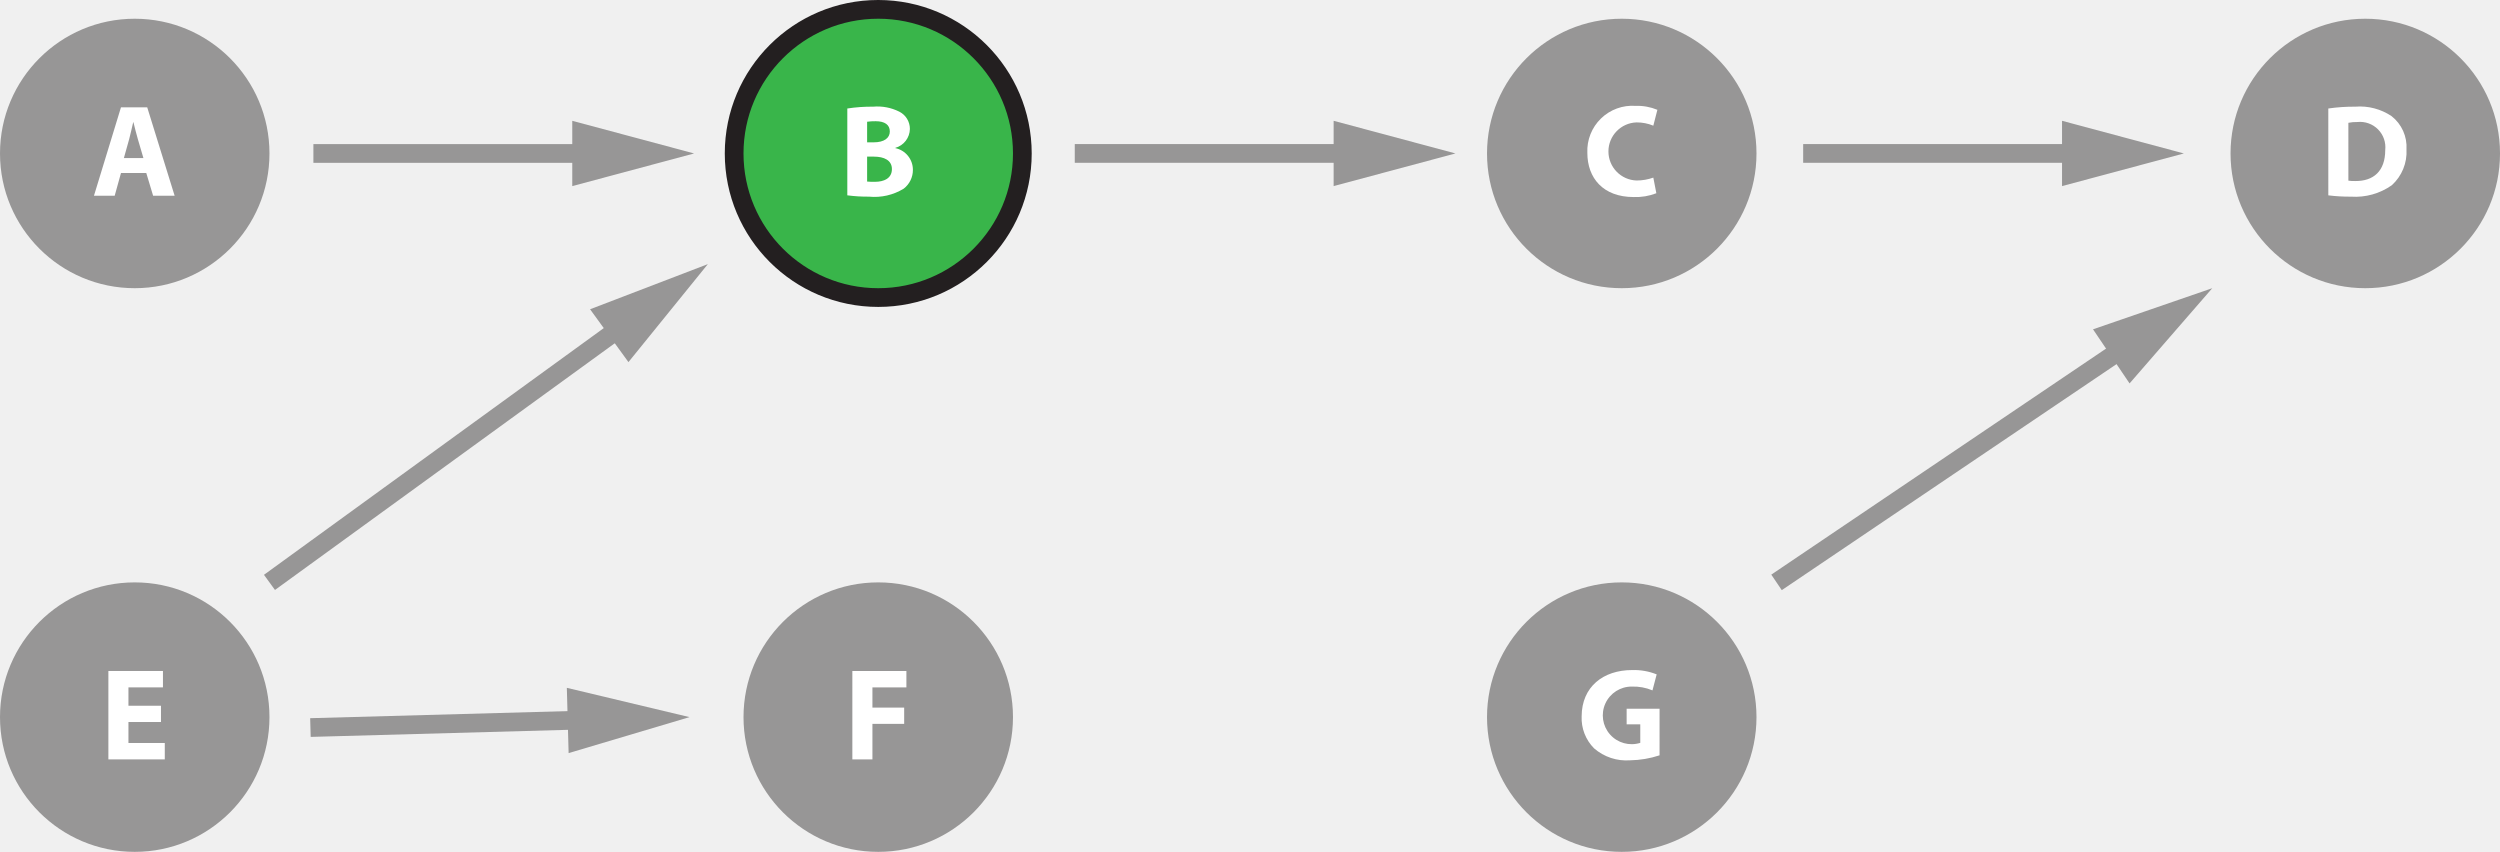
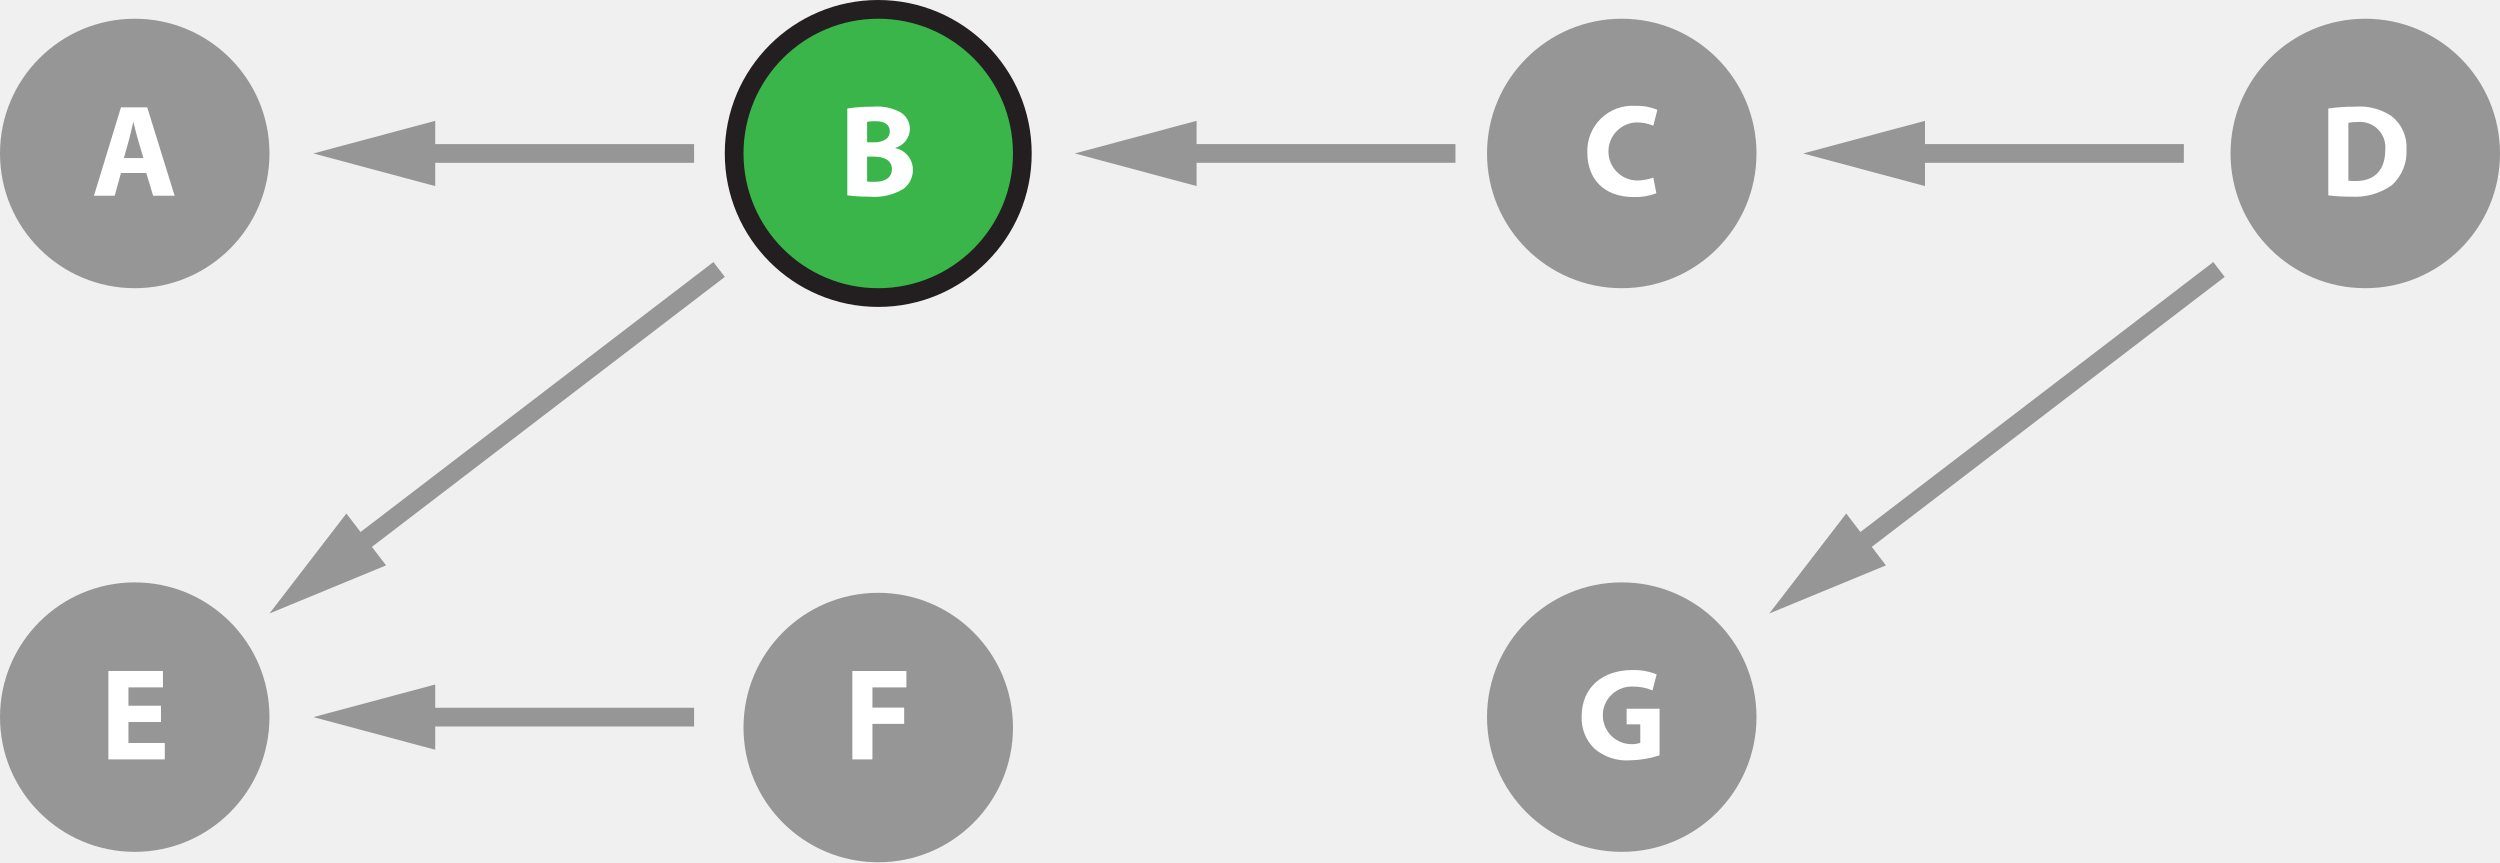
- <svg xmlns="http://www.w3.org/2000/svg" viewBox="0 0 266.97 90.968">
+ <svg xmlns="http://www.w3.org/2000/svg" viewBox="0 0 266.97 92.081">
  <defs>
-     <style>.a{fill:#979696;}.b{fill:#39b54a;}.c{fill:#231f20;}.d{fill:#fff;}.e{fill:none;stroke:#979696;stroke-miterlimit:10;stroke-width:2px;}</style>
+     <style>.a{fill:#fff;}.b{fill:none;stroke:#979696;stroke-miterlimit:10;stroke-width:2px;}.c{fill:#979696;}.d{fill:#39b54a;}.e{fill:#231f20;}</style>
  </defs>
-   <circle class="a" cx="14.388" cy="16.388" r="14.388" />
-   <circle class="a" cx="173.184" cy="16.388" r="14.388" />
-   <circle class="a" cx="252.583" cy="16.388" r="14.388" />
-   <path class="b" d="M295.645,324.49a15.388,15.388,0,1,1,15.388-15.388A15.405,15.405,0,0,1,295.645,324.49Z" transform="translate(-201.8592 -292.7143)" />
-   <path class="c" d="M295.645,294.714a14.388,14.388,0,1,1-14.388,14.388,14.388,14.388,0,0,1,14.388-14.388m0-2A16.388,16.388,0,1,0,312.033,309.102a16.406,16.406,0,0,0-16.388-16.388Z" transform="translate(-201.8592 -292.7143)" />
-   <circle class="a" cx="14.388" cy="76.58" r="14.388" />
-   <circle class="a" cx="93.786" cy="76.58" r="14.388" />
-   <circle class="a" cx="173.184" cy="76.58" r="14.388" />
-   <line class="d" x1="28.776" y1="62.192" x2="75.59" y2="28.204" />
-   <line class="e" x1="28.776" y1="62.192" x2="66.987" y2="34.45" />
-   <polygon class="a" points="67.111 38.668 75.59 28.204 63.014 33.026 67.111 38.668" />
-   <line class="d" x1="114.773" y1="16.387" x2="155.426" y2="16.386" />
-   <line class="e" x1="114.773" y1="16.387" x2="144.795" y2="16.386" />
-   <polygon class="a" points="142.417 19.872 155.426 16.386 142.417 12.9 142.417 19.872" />
-   <line class="d" x1="33.467" y1="16.388" x2="74.12" y2="16.387" />
-   <line class="e" x1="33.467" y1="16.388" x2="63.489" y2="16.388" />
-   <polygon class="a" points="61.111 19.874 74.12 16.387 61.111 12.901 61.111 19.874" />
-   <line class="d" x1="192.557" y1="16.387" x2="233.21" y2="16.386" />
-   <line class="e" x1="192.557" y1="16.387" x2="222.579" y2="16.386" />
-   <polygon class="a" points="220.201 19.872 233.21 16.386 220.201 12.9 220.201 19.872" />
-   <line class="d" x1="33.15" y1="77.693" x2="73.631" y2="76.58" />
-   <line class="e" x1="33.15" y1="77.693" x2="63.003" y2="76.872" />
-   <polygon class="a" points="60.722 80.422 73.631 76.58 60.531 73.452 60.722 80.422" />
-   <line class="d" x1="189.712" y1="62.192" x2="236.243" y2="30.776" />
-   <line class="e" x1="189.712" y1="62.192" x2="227.432" y2="36.724" />
-   <polygon class="a" points="227.412 40.944 236.243 30.776 223.51 35.166 227.412 40.944" />
-   <path class="d" d="M214.778,311.192l-.672,2.424h-2.213l2.885-9.441h2.802l2.927,9.441h-2.297l-.729-2.424Zm2.396-1.597-.588-2.003c-.168-.561-.336-1.261-.476-1.821h-.028c-.14.561-.28,1.275-.434,1.821l-.561,2.003Z" transform="translate(-201.8592 -292.7143)" />
-   <path class="d" d="M378.737,313.35a6.087,6.087,0,0,1-2.424.406c-3.264,0-4.944-2.031-4.944-4.721a4.813,4.813,0,0,1,5.154-5.015,5.56,5.56,0,0,1,2.325.421l-.434,1.694a4.624,4.624,0,0,0-1.793-.35,3.104,3.104,0,0,0,.014,6.205,5.341,5.341,0,0,0,1.779-.309Z" transform="translate(-201.8592 -292.7143)" />
-   <path class="d" d="M450.494,304.301a19.062,19.062,0,0,1,2.886-.196,6.074,6.074,0,0,1,3.866,1.009,4.178,4.178,0,0,1,1.597,3.558,4.786,4.786,0,0,1-1.569,3.824,6.772,6.772,0,0,1-4.356,1.219,18.625,18.625,0,0,1-2.423-.14Zm2.144,7.704a3.923,3.923,0,0,0,.742.042c1.933.015,3.193-1.051,3.193-3.306a2.708,2.708,0,0,0-2.97-2.997,4.435,4.435,0,0,0-.966.084Z" transform="translate(-201.8592 -292.7143)" />
-   <path class="d" d="M292.342,304.301a16.986,16.986,0,0,1,2.76-.196,5.215,5.215,0,0,1,2.788.532,2.055,2.055,0,0,1,1.134,1.849,2.134,2.134,0,0,1-1.555,2.018v.027a2.364,2.364,0,0,1,1.877,2.326,2.515,2.515,0,0,1-.98,2.003,5.962,5.962,0,0,1-3.712.854,16.46,16.46,0,0,1-2.312-.141Zm2.115,3.613h.701c1.121,0,1.723-.462,1.723-1.162,0-.715-.546-1.093-1.513-1.093a5.933,5.933,0,0,0-.911.056Zm0,4.188a6.67,6.67,0,0,0,.827.028c.966,0,1.821-.364,1.821-1.359,0-.952-.854-1.33-1.919-1.33H294.457Z" transform="translate(-201.8592 -292.7143)" />
-   <path class="d" d="M219.05,369.816h-3.474v2.241h3.88v1.751h-6.023v-9.441h5.827v1.751h-3.684v1.961h3.474Z" transform="translate(-201.8592 -292.7143)" />
-   <path class="d" d="M292.881,364.367h5.771v1.751h-3.628v2.157h3.39v1.737h-3.39v3.796h-2.144Z" transform="translate(-201.8592 -292.7143)" />
-   <path class="d" d="M379.08,373.374a10.566,10.566,0,0,1-3.151.532,5.262,5.262,0,0,1-3.839-1.275,4.566,4.566,0,0,1-1.33-3.432c.014-3.138,2.297-4.931,5.393-4.931a6.509,6.509,0,0,1,2.619.462l-.448,1.709a5.227,5.227,0,0,0-2.199-.406,3.076,3.076,0,1,0,.896,6.009v-1.975h-1.456v-1.667h3.516Z" transform="translate(-201.8592 -292.7143)" />
+   <line class="a" x1="76.794" y1="28.776" x2="28.776" y2="65.51" />
+   <line class="b" x1="76.794" y1="28.776" x2="37.219" y2="59.051" />
+   <polygon class="c" points="36.989 54.837 28.776 65.51 41.226 60.375 36.989 54.837" />
+   <line class="a" x1="236.96" y1="28.776" x2="188.942" y2="65.51" />
+   <line class="b" x1="236.96" y1="28.776" x2="197.386" y2="59.051" />
+   <polygon class="c" points="197.156 54.837 188.942 65.51 201.393 60.375 197.156 54.837" />
+   <line class="a" x1="233.21" y1="16.387" x2="192.557" y2="16.386" />
+   <line class="b" x1="233.21" y1="16.387" x2="203.188" y2="16.386" />
+   <polygon class="c" points="205.566 12.9 192.557 16.386 205.566 19.872 205.566 12.9" />
+   <line class="a" x1="74.12" y1="16.388" x2="33.467" y2="16.387" />
+   <line class="b" x1="74.12" y1="16.388" x2="44.098" y2="16.388" />
+   <polygon class="c" points="46.476 12.901 33.467 16.387 46.476 19.874 46.476 12.901" />
+   <line class="a" x1="74.12" y1="76.58" x2="33.467" y2="76.579" />
+   <line class="b" x1="74.12" y1="76.58" x2="44.098" y2="76.58" />
+   <polygon class="c" points="46.476 73.093 33.467 76.579 46.476 80.066 46.476 73.093" />
+   <line class="a" x1="155.426" y1="16.387" x2="114.773" y2="16.386" />
+   <line class="b" x1="155.426" y1="16.387" x2="125.405" y2="16.386" />
+   <polygon class="c" points="127.782 12.9 114.773 16.386 127.782 19.872 127.782 12.9" />
+   <circle class="c" cx="14.388" cy="16.388" r="14.388" />
+   <circle class="c" cx="173.184" cy="16.388" r="14.388" />
+   <circle class="c" cx="252.583" cy="16.388" r="14.388" />
+   <path class="d" d="M295.645,324.49a15.388,15.388,0,1,1,15.388-15.388A15.405,15.405,0,0,1,295.645,324.49Z" transform="translate(-201.8592 -292.7143)" />
+   <path class="e" d="M295.645,294.714a14.388,14.388,0,1,1-14.388,14.388,14.388,14.388,0,0,1,14.388-14.388m0-2A16.388,16.388,0,1,0,312.033,309.102a16.406,16.406,0,0,0-16.388-16.388Z" transform="translate(-201.8592 -292.7143)" />
+   <circle class="c" cx="14.388" cy="76.58" r="14.388" />
+   <circle class="c" cx="93.786" cy="77.693" r="14.388" />
+   <circle class="c" cx="173.184" cy="76.58" r="14.388" />
+   <path class="a" d="M214.778,311.192l-.672,2.424h-2.213l2.885-9.441h2.802l2.927,9.441h-2.297l-.729-2.424Zm2.396-1.597-.588-2.003c-.168-.561-.336-1.261-.476-1.821h-.028c-.14.561-.28,1.275-.434,1.821l-.561,2.003Z" transform="translate(-201.8592 -292.7143)" />
+   <path class="a" d="M378.737,313.35a6.087,6.087,0,0,1-2.424.406c-3.264,0-4.944-2.031-4.944-4.721a4.813,4.813,0,0,1,5.154-5.015,5.56,5.56,0,0,1,2.325.421l-.434,1.694a4.624,4.624,0,0,0-1.793-.35,3.104,3.104,0,0,0,.014,6.205,5.341,5.341,0,0,0,1.779-.309Z" transform="translate(-201.8592 -292.7143)" />
+   <path class="a" d="M450.494,304.301a19.062,19.062,0,0,1,2.886-.196,6.074,6.074,0,0,1,3.866,1.009,4.178,4.178,0,0,1,1.597,3.558,4.786,4.786,0,0,1-1.569,3.824,6.772,6.772,0,0,1-4.356,1.219,18.625,18.625,0,0,1-2.423-.14Zm2.144,7.704a3.923,3.923,0,0,0,.742.042c1.933.015,3.193-1.051,3.193-3.306a2.708,2.708,0,0,0-2.97-2.997,4.436,4.436,0,0,0-.966.084Z" transform="translate(-201.8592 -292.7143)" />
+   <path class="a" d="M292.342,304.301a16.986,16.986,0,0,1,2.76-.196,5.215,5.215,0,0,1,2.788.532,2.055,2.055,0,0,1,1.134,1.849,2.134,2.134,0,0,1-1.555,2.018v.027a2.364,2.364,0,0,1,1.877,2.326,2.515,2.515,0,0,1-.98,2.003,5.962,5.962,0,0,1-3.712.854,16.46,16.46,0,0,1-2.312-.141Zm2.115,3.613h.701c1.121,0,1.723-.462,1.723-1.162,0-.715-.546-1.093-1.513-1.093a5.933,5.933,0,0,0-.911.056Zm0,4.188a6.67,6.67,0,0,0,.827.028c.966,0,1.821-.364,1.821-1.359,0-.952-.854-1.33-1.919-1.33H294.457Z" transform="translate(-201.8592 -292.7143)" />
+   <path class="a" d="M219.05,369.816h-3.474v2.241h3.88v1.751h-6.023v-9.441h5.827v1.751h-3.684v1.961h3.474Z" transform="translate(-201.8592 -292.7143)" />
+   <path class="a" d="M292.881,364.367h5.771v1.751h-3.628v2.157h3.39v1.737h-3.39v3.796h-2.144Z" transform="translate(-201.8592 -292.7143)" />
+   <path class="a" d="M379.08,373.374a10.566,10.566,0,0,1-3.151.532,5.262,5.262,0,0,1-3.839-1.275,4.566,4.566,0,0,1-1.33-3.432c.014-3.138,2.297-4.931,5.393-4.931a6.509,6.509,0,0,1,2.619.462l-.448,1.709a5.227,5.227,0,0,0-2.199-.406,3.076,3.076,0,1,0,.896,6.009v-1.975h-1.456v-1.667h3.516Z" transform="translate(-201.8592 -292.7143)" />
</svg>
